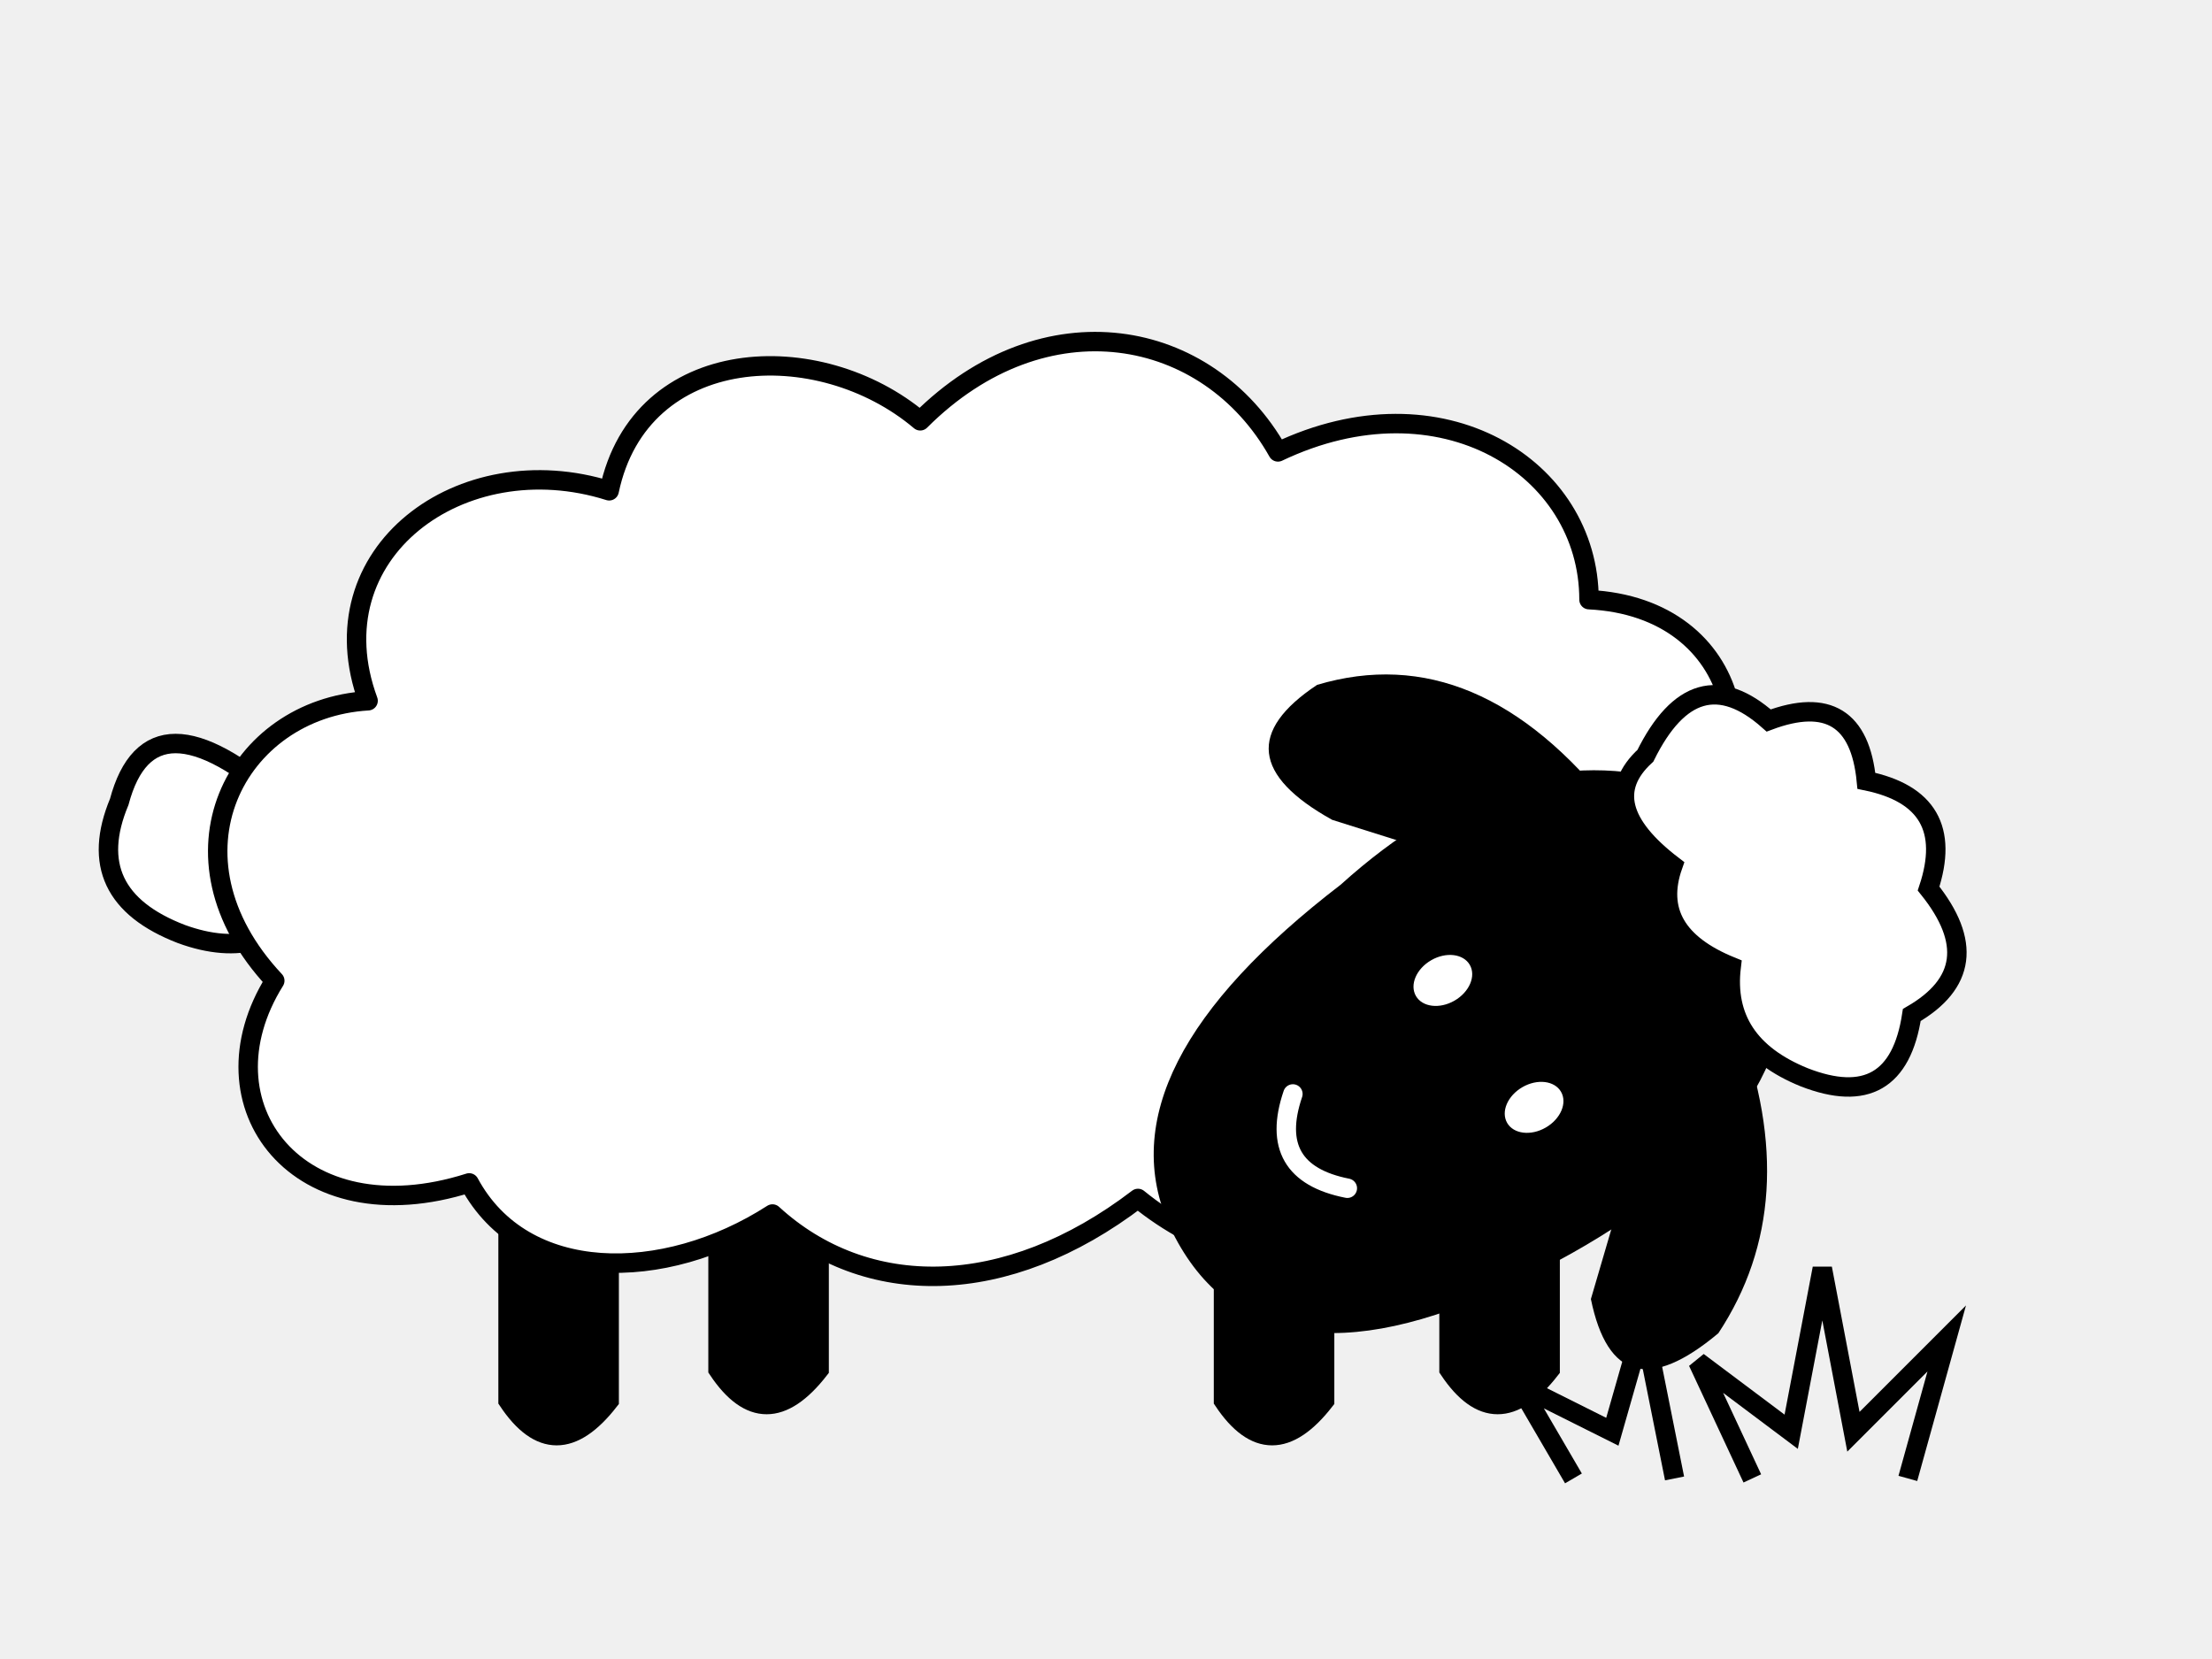
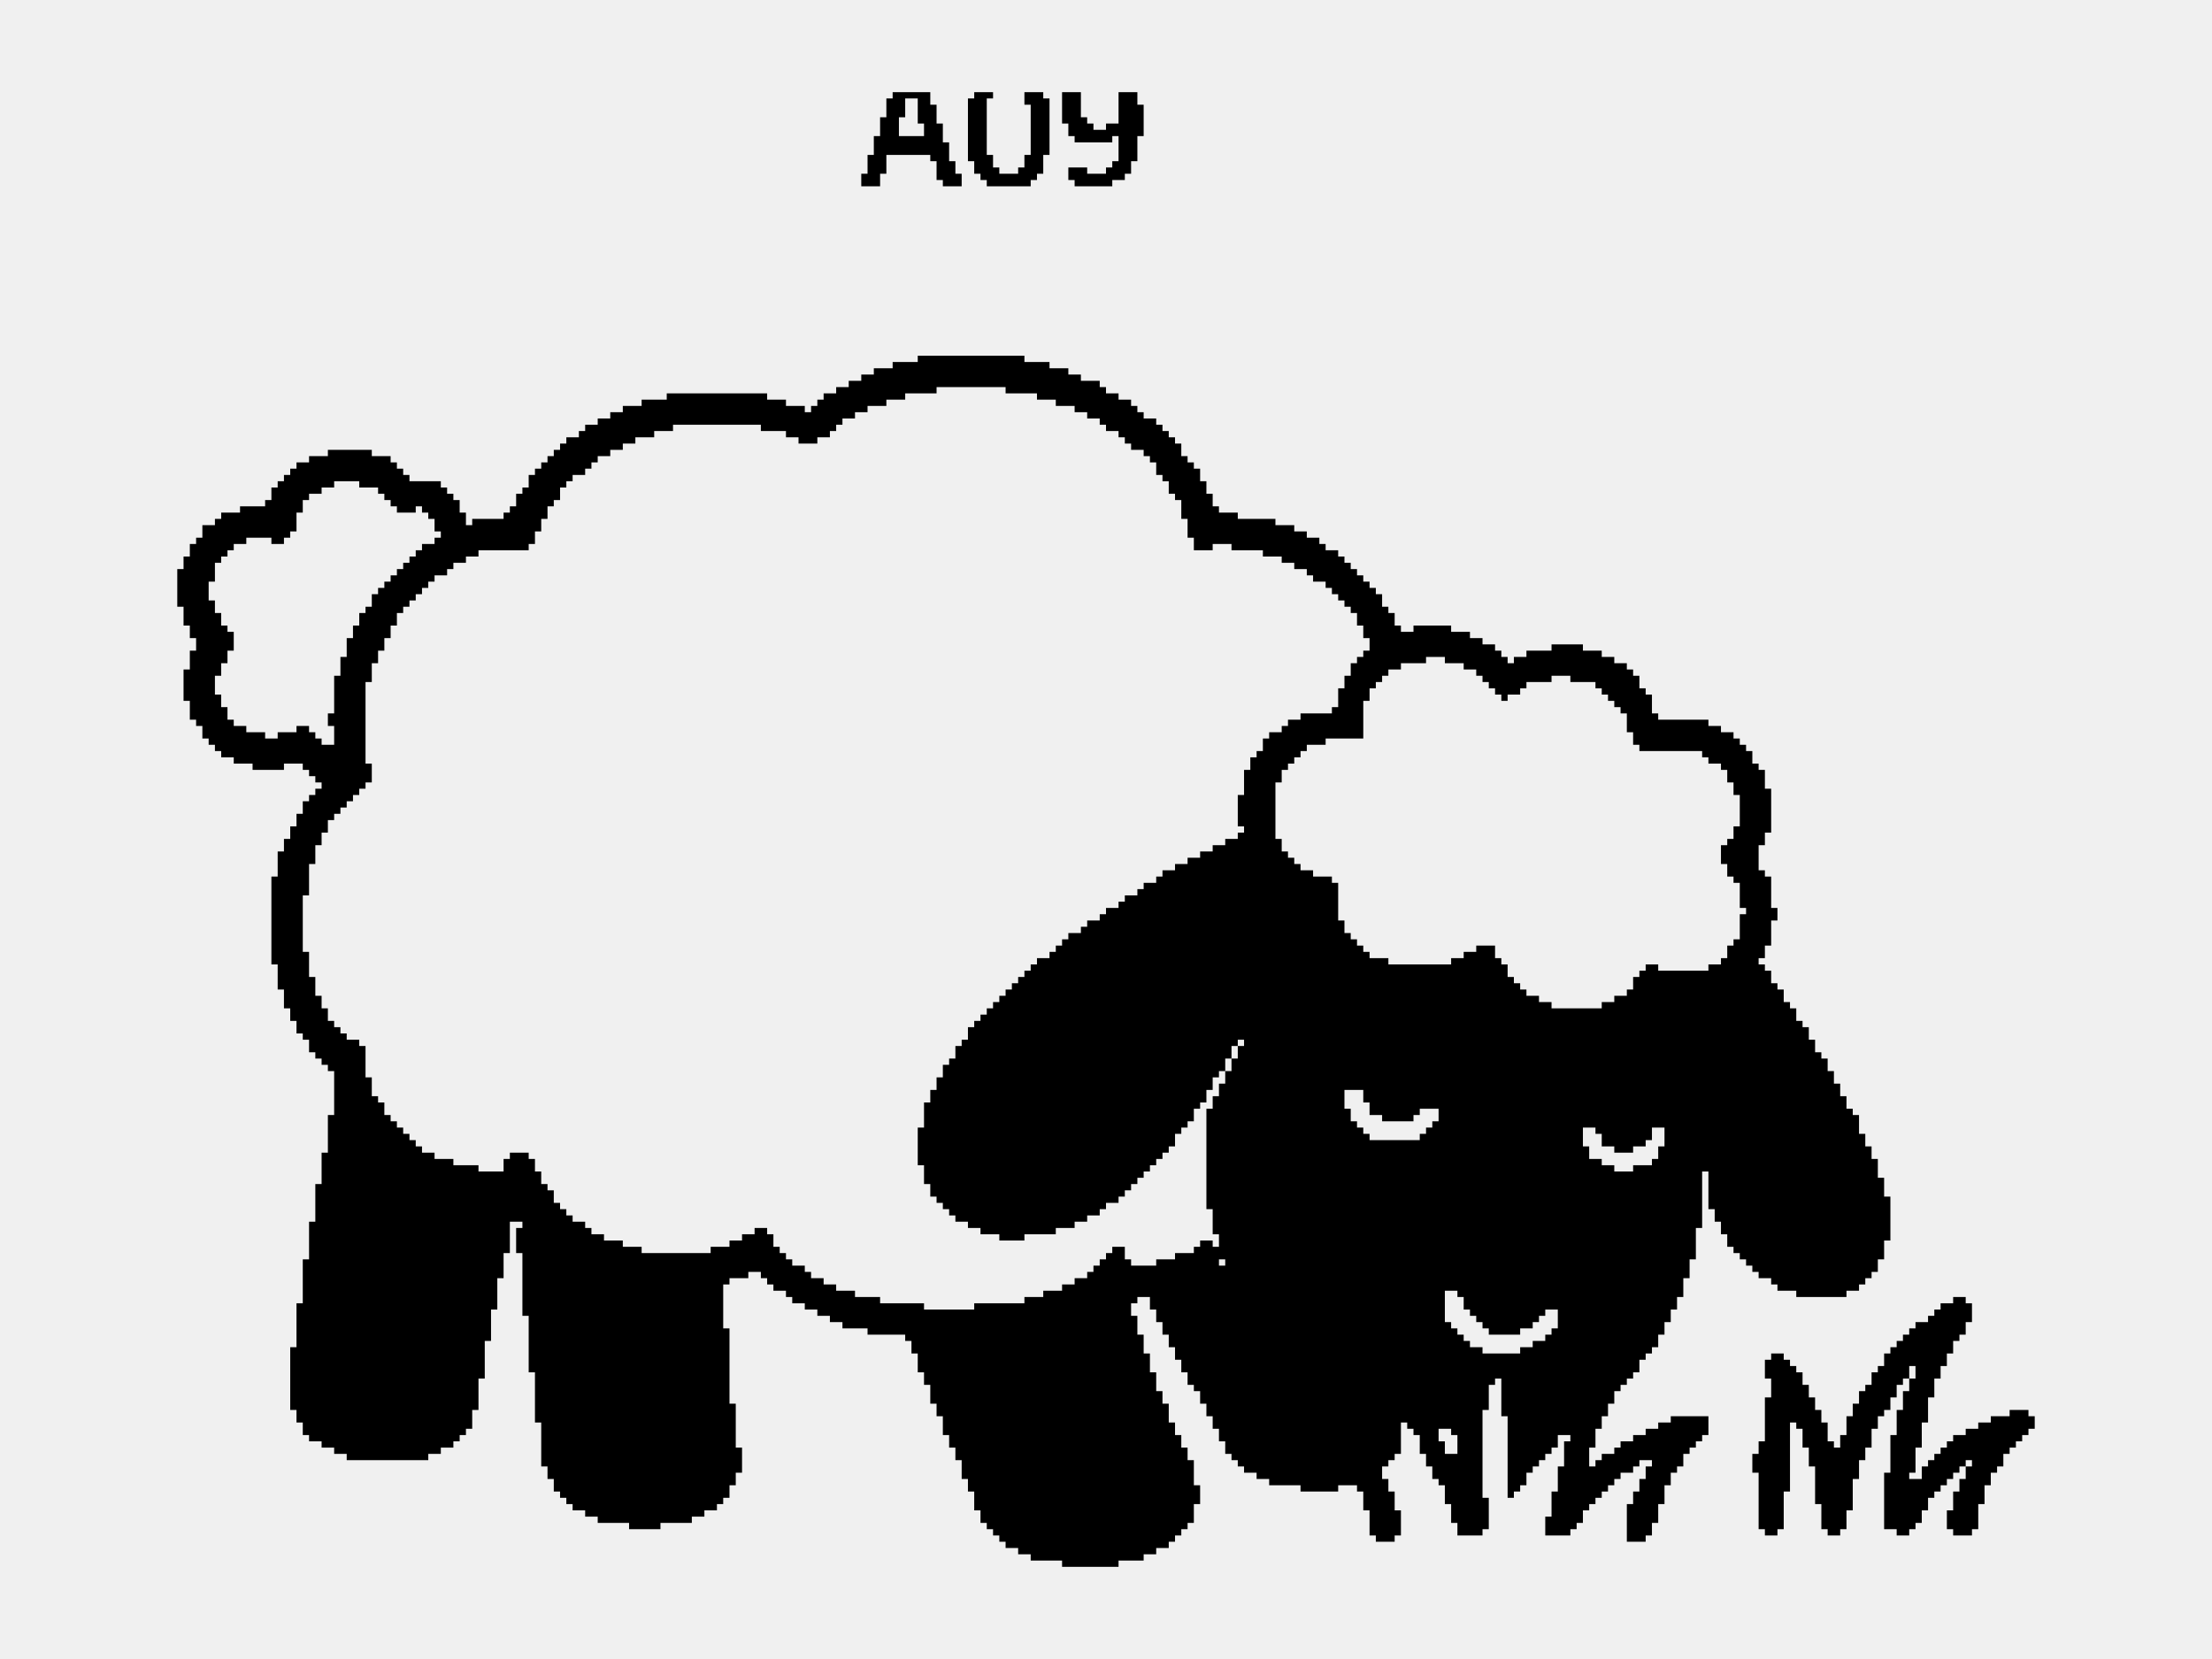
- <svg xmlns="http://www.w3.org/2000/svg" width="256" height="192" viewBox="0 0 256 192">
-   <g transform="translate(12 10) scale(.9)">
-     <path d="M23 92q-17-15-21 0q-5 12 8 17q11 4 17-5" fill="white" stroke="black" stroke-width="2.5" />
-     <path d="M52 130v39q6 9 13 0v-39M79 132v33q6 9 13 0v-33M144 130v39q6 9 13 0v-39M173 126v39q6 9 13 0v-39" fill="black" stroke="black" stroke-width="2.5" />
-     <path d="M47 141C25 148 12 131 22 115C7 99 17 80 34 79C27 60 46 46 65 52C69 33 92 32 105 43C121 27 142 31 151 47C172 37 191 49 191 66C211 67 215 88 202 99C214 119 199 136 181 134C171 154 149 156 133 143C116 156 98 156 86 145C72 154 54 154 47 141Z" fill="white" stroke="black" stroke-width="2.5" stroke-linejoin="round" />
-     <g transform="translate(-5 14)">
-       <g transform="rotate(60 183 93)">
-         <path d="M181 64q-16 15-10 43q5 38 26 40q24 2 27-33q3-37-15-49Z" fill="black" stroke="black" stroke-width="2.5" />
-         <path d="M179 72q-28 4-33 25q1 16 16 7l24-22M211 72q24 4 33 22q3 17-12 12l-21-22" fill="black" />
-         <ellipse cx="187" cy="102" rx="3" ry="4" fill="white" />
-         <ellipse cx="207" cy="100" rx="3" ry="4" fill="white" />
-         <path d="M190 126q7 8 14 0" fill="none" stroke="white" stroke-width="2.5" stroke-linecap="round" />
-         <path d="M175 65q-8-12 4-16q2-12 13-7q8-9 16 0q13-2 13 10q10 8 0 16q-9 7-17 1q-9 7-15 0q-12 5-14-4Z" fill="white" stroke="black" stroke-width="2.5" />
-       </g>
-     </g>
-     <path d="M212 179l-7-15 12 9 4-21 4 21 12-12-5 18m-43 0-7-12 12 6 4-14 4 20" stroke="black" stroke-width="2.5" fill="none" />
+ <svg xmlns="http://www.w3.org/2000/svg" width="384" height="288" viewBox="0 0 384 288">
+   <g transform="translate(30.77447 16) scale(1.089362)">
+     <path fill="black" d="M114 0h6v1h-6ZM127 0h3v1h-3ZM135 0h3v1h-3ZM141 0h3v1h-3ZM150 0h3v1h-3ZM113 1h3v1h-3ZM118 1h2v1h-2ZM126 1h3v1h-3ZM135 1h4v1h-4ZM141 1h3v1h-3ZM150 1h3v1h-3ZM113 2h3v1h-3ZM118 2h3v1h-3ZM126 2h3v1h-3ZM136 2h3v1h-3ZM141 2h3v1h-3ZM150 2h4v1h-4ZM113 3h3v1h-3ZM118 3h3v1h-3ZM126 3h3v1h-3ZM136 3h3v1h-3ZM141 3h3v1h-3ZM150 3h4v1h-4ZM112 4h3v1h-3ZM118 4h3v1h-3ZM126 4h3v1h-3ZM136 4h3v1h-3ZM141 4h4v1h-4ZM150 4h4v1h-4ZM112 5h3v1h-3ZM119 5h3v1h-3ZM126 5h3v1h-3ZM136 5h3v1h-3ZM142 5h4v1h-4ZM148 5h6v1h-6ZM112 6h3v1h-3ZM119 6h3v1h-3ZM126 6h3v1h-3ZM136 6h3v1h-3ZM142 6h12v1h-12ZM111 7h11v1h-11ZM126 7h3v1h-3ZM136 7h3v1h-3ZM143 7h6v1h-6ZM150 7h3v1h-3ZM111 8h12v1h-12ZM126 8h3v1h-3ZM136 8h3v1h-3ZM150 8h3v1h-3ZM111 9h12v1h-12ZM126 9h3v1h-3ZM136 9h3v1h-3ZM150 9h3v1h-3ZM110 10h3v1h-3ZM120 10h3v1h-3ZM126 10h4v1h-4ZM135 10h3v1h-3ZM150 10h3v1h-3ZM110 11h3v1h-3ZM121 11h3v1h-3ZM127 11h3v1h-3ZM135 11h3v1h-3ZM149 11h3v1h-3ZM110 12h3v1h-3ZM121 12h3v1h-3ZM127 12h4v1h-4ZM134 12h4v1h-4ZM142 12h3v1h-3ZM148 12h4v1h-4ZM109 13h3v1h-3ZM121 13h4v1h-4ZM128 13h9v1h-9ZM142 13h9v1h-9ZM109 14h3v1h-3ZM122 14h3v1h-3ZM129 14h7v1h-7ZM143 14h6v1h-6ZM118 42h17v1h-17ZM114 43h25v1h-25ZM111 44h31v1h-31ZM109 45h35v1h-35ZM107 46h40v1h-40ZM105 47h16v1h-16ZM132 47h16v1h-16ZM78 48h16v1h-16ZM103 48h13v1h-13ZM137 48h13v1h-13ZM74 49h23v1h-23ZM102 49h11v1h-11ZM140 49h12v1h-12ZM71 50h29v1h-29ZM101 50h9v1h-9ZM143 50h10v1h-10ZM69 51h39v1h-39ZM145 51h9v1h-9ZM67 52h39v1h-39ZM147 52h9v1h-9ZM65 53h14v1h-14ZM93 53h12v1h-12ZM148 53h9v1h-9ZM64 54h12v1h-12ZM97 54h7v1h-7ZM150 54h8v1h-8ZM62 55h11v1h-11ZM99 55h3v1h-3ZM151 55h8v1h-8ZM61 56h10v1h-10ZM152 56h8v1h-8ZM24 57h7v1h-7ZM60 57h9v1h-9ZM154 57h6v1h-6ZM21 58h13v1h-13ZM59 58h8v1h-8ZM155 58h6v1h-6ZM19 59h16v1h-16ZM58 59h8v1h-8ZM156 59h6v1h-6ZM18 60h18v1h-18ZM57 60h8v1h-8ZM156 60h7v1h-7ZM17 61h20v1h-20ZM56 61h7v1h-7ZM157 61h6v1h-6ZM16 62h9v1h-9ZM29 62h13v1h-13ZM56 62h6v1h-6ZM158 62h6v1h-6ZM15 63h8v1h-8ZM32 63h11v1h-11ZM55 63h6v1h-6ZM158 63h6v1h-6ZM15 64h6v1h-6ZM33 64h11v1h-11ZM54 64h7v1h-7ZM159 64h6v1h-6ZM14 65h6v1h-6ZM34 65h11v1h-11ZM54 65h6v1h-6ZM160 65h5v1h-5ZM10 66h10v1h-10ZM35 66h3v1h-3ZM39 66h6v1h-6ZM53 66h6v1h-6ZM160 66h6v1h-6ZM7 67h12v1h-12ZM40 67h6v1h-6ZM52 67h7v1h-7ZM160 67h9v1h-9ZM6 68h13v1h-13ZM41 68h5v1h-5ZM47 68h11v1h-11ZM161 68h14v1h-14ZM4 69h15v1h-15ZM41 69h17v1h-17ZM161 69h17v1h-17ZM4 70h14v1h-14ZM42 70h15v1h-15ZM161 70h19v1h-19ZM3 71h8v1h-8ZM15 71h2v1h-2ZM41 71h16v1h-16ZM162 71h20v1h-20ZM2 72h7v1h-7ZM39 72h17v1h-17ZM162 72h3v1h-3ZM168 72h15v1h-15ZM2 73h6v1h-6ZM38 73h10v1h-10ZM173 73h12v1h-12ZM1 74h6v1h-6ZM37 74h9v1h-9ZM176 74h10v1h-10ZM1 75h5v1h-5ZM36 75h8v1h-8ZM178 75h9v1h-9ZM0 76h6v1h-6ZM35 76h8v1h-8ZM180 76h8v1h-8ZM0 77h6v1h-6ZM34 77h7v1h-7ZM181 77h8v1h-8ZM0 78h5v1h-5ZM33 78h7v1h-7ZM183 78h7v1h-7ZM0 79h5v1h-5ZM32 79h7v1h-7ZM184 79h7v1h-7ZM0 80h5v1h-5ZM31 80h7v1h-7ZM185 80h7v1h-7ZM0 81h6v1h-6ZM31 81h6v1h-6ZM186 81h6v1h-6ZM1 82h5v1h-5ZM30 82h6v1h-6ZM187 82h6v1h-6ZM1 83h6v1h-6ZM29 83h6v1h-6ZM188 83h6v1h-6ZM1 84h6v1h-6ZM29 84h6v1h-6ZM188 84h6v1h-6ZM2 85h6v1h-6ZM28 85h6v1h-6ZM189 85h6v1h-6ZM197 85h6v1h-6ZM2 86h7v1h-7ZM28 86h6v1h-6ZM189 86h17v1h-17ZM3 87h6v1h-6ZM27 87h6v1h-6ZM190 87h18v1h-18ZM3 88h6v1h-6ZM27 88h6v1h-6ZM190 88h20v1h-20ZM219 88h5v1h-5ZM2 89h6v1h-6ZM27 89h5v1h-5ZM189 89h22v1h-22ZM215 89h12v1h-12ZM2 90h6v1h-6ZM26 90h6v1h-6ZM188 90h11v1h-11ZM202 90h10v1h-10ZM213 90h16v1h-16ZM2 91h5v1h-5ZM26 91h5v1h-5ZM187 91h8v1h-8ZM205 91h26v1h-26ZM1 92h6v1h-6ZM26 92h5v1h-5ZM187 92h6v1h-6ZM207 92h25v1h-25ZM1 93h5v1h-5ZM25 93h6v1h-6ZM186 93h6v1h-6ZM208 93h11v1h-11ZM222 93h11v1h-11ZM1 94h5v1h-5ZM25 94h5v1h-5ZM186 94h5v1h-5ZM209 94h6v1h-6ZM226 94h7v1h-7ZM1 95h5v1h-5ZM25 95h5v1h-5ZM185 95h5v1h-5ZM210 95h4v1h-4ZM227 95h7v1h-7ZM1 96h6v1h-6ZM25 96h5v1h-5ZM185 96h5v1h-5ZM211 96h1v1h-1ZM228 96h7v1h-7ZM2 97h5v1h-5ZM25 97h5v1h-5ZM185 97h4v1h-4ZM229 97h6v1h-6ZM2 98h6v1h-6ZM25 98h5v1h-5ZM184 98h5v1h-5ZM230 98h5v1h-5ZM2 99h6v1h-6ZM24 99h6v1h-6ZM179 99h10v1h-10ZM231 99h5v1h-5ZM3 100h6v1h-6ZM24 100h6v1h-6ZM177 100h12v1h-12ZM231 100h13v1h-13ZM4 101h7v1h-7ZM19 101h2v1h-2ZM25 101h5v1h-5ZM176 101h13v1h-13ZM231 101h15v1h-15ZM4 102h10v1h-10ZM16 102h6v1h-6ZM25 102h5v1h-5ZM174 102h15v1h-15ZM232 102h16v1h-16ZM5 103h18v1h-18ZM25 103h5v1h-5ZM173 103h10v1h-10ZM232 103h17v1h-17ZM6 104h24v1h-24ZM173 104h7v1h-7ZM233 104h17v1h-17ZM7 105h23v1h-23ZM172 105h7v1h-7ZM243 105h8v1h-8ZM9 106h21v1h-21ZM171 106h7v1h-7ZM244 106h7v1h-7ZM12 107h5v1h-5ZM20 107h11v1h-11ZM171 107h6v1h-6ZM246 107h6v1h-6ZM21 108h10v1h-10ZM170 108h6v1h-6ZM247 108h6v1h-6ZM22 109h9v1h-9ZM170 109h6v1h-6ZM247 109h6v1h-6ZM23 110h7v1h-7ZM170 110h5v1h-5ZM248 110h5v1h-5ZM22 111h7v1h-7ZM170 111h5v1h-5ZM248 111h6v1h-6ZM21 112h7v1h-7ZM169 112h6v1h-6ZM249 112h5v1h-5ZM20 113h7v1h-7ZM169 113h6v1h-6ZM249 113h5v1h-5ZM20 114h6v1h-6ZM169 114h6v1h-6ZM249 114h5v1h-5ZM19 115h6v1h-6ZM169 115h6v1h-6ZM249 115h5v1h-5ZM19 116h5v1h-5ZM169 116h6v1h-6ZM249 116h5v1h-5ZM18 117h6v1h-6ZM170 117h5v1h-5ZM248 117h6v1h-6ZM18 118h5v1h-5ZM169 118h6v1h-6ZM248 118h5v1h-5ZM17 119h6v1h-6ZM167 119h9v1h-9ZM247 119h6v1h-6ZM17 120h5v1h-5ZM165 120h11v1h-11ZM246 120h6v1h-6ZM16 121h6v1h-6ZM163 121h14v1h-14ZM246 121h6v1h-6ZM16 122h6v1h-6ZM161 122h17v1h-17ZM246 122h6v1h-6ZM16 123h5v1h-5ZM159 123h20v1h-20ZM247 123h5v1h-5ZM16 124h5v1h-5ZM157 124h24v1h-24ZM247 124h6v1h-6ZM15 125h6v1h-6ZM156 125h28v1h-28ZM248 125h6v1h-6ZM15 126h6v1h-6ZM154 126h31v1h-31ZM249 126h5v1h-5ZM15 127h6v1h-6ZM153 127h32v1h-32ZM249 127h5v1h-5ZM15 128h5v1h-5ZM151 128h34v1h-34ZM249 128h5v1h-5ZM15 129h5v1h-5ZM150 129h35v1h-35ZM249 129h5v1h-5ZM15 130h5v1h-5ZM148 130h37v1h-37ZM250 130h5v1h-5ZM15 131h5v1h-5ZM147 131h38v1h-38ZM249 131h6v1h-6ZM15 132h5v1h-5ZM145 132h41v1h-41ZM249 132h5v1h-5ZM15 133h5v1h-5ZM144 133h42v1h-42ZM249 133h5v1h-5ZM15 134h5v1h-5ZM142 134h45v1h-45ZM249 134h5v1h-5ZM15 135h5v1h-5ZM141 135h47v1h-47ZM248 135h6v1h-6ZM15 136h5v1h-5ZM140 136h49v1h-49ZM207 136h3v1h-3ZM247 136h6v1h-6ZM15 137h6v1h-6ZM139 137h51v1h-51ZM205 137h5v1h-5ZM247 137h6v1h-6ZM15 138h6v1h-6ZM137 138h56v1h-56ZM203 138h8v1h-8ZM246 138h6v1h-6ZM16 139h5v1h-5ZM136 139h76v1h-76ZM234 139h2v1h-2ZM244 139h9v1h-9ZM16 140h5v1h-5ZM135 140h77v1h-77ZM233 140h21v1h-21ZM16 141h6v1h-6ZM134 141h79v1h-79ZM232 141h22v1h-22ZM16 142h6v1h-6ZM133 142h81v1h-81ZM232 142h23v1h-23ZM17 143h5v1h-5ZM132 143h83v1h-83ZM231 143h25v1h-25ZM17 144h6v1h-6ZM131 144h86v1h-86ZM229 144h27v1h-27ZM17 145h6v1h-6ZM130 145h89v1h-89ZM227 145h30v1h-30ZM18 146h6v1h-6ZM129 146h129v1h-129ZM18 147h6v1h-6ZM128 147h130v1h-130ZM19 148h6v1h-6ZM127 148h132v1h-132ZM19 149h7v1h-7ZM126 149h134v1h-134ZM20 150h7v1h-7ZM126 150h134v1h-134ZM21 151h8v1h-8ZM125 151h44v1h-44ZM170 151h91v1h-91ZM21 152h9v1h-9ZM124 152h44v1h-44ZM169 152h92v1h-92ZM22 153h8v1h-8ZM124 153h44v1h-44ZM169 153h93v1h-93ZM23 154h7v1h-7ZM123 154h44v1h-44ZM168 154h95v1h-95ZM24 155h6v1h-6ZM122 155h45v1h-45ZM168 155h95v1h-95ZM25 156h5v1h-5ZM122 156h44v1h-44ZM167 156h97v1h-97ZM25 157h6v1h-6ZM121 157h44v1h-44ZM167 157h97v1h-97ZM25 158h6v1h-6ZM121 158h44v1h-44ZM166 158h99v1h-99ZM25 159h6v1h-6ZM120 159h44v1h-44ZM166 159h20v1h-20ZM189 159h76v1h-76ZM25 160h7v1h-7ZM120 160h44v1h-44ZM165 160h21v1h-21ZM189 160h77v1h-77ZM25 161h8v1h-8ZM119 161h44v1h-44ZM165 161h21v1h-21ZM190 161h76v1h-76ZM25 162h8v1h-8ZM119 162h43v1h-43ZM164 162h23v1h-23ZM190 162h8v1h-8ZM201 162h66v1h-66ZM24 163h10v1h-10ZM119 163h43v1h-43ZM164 163h23v1h-23ZM192 163h5v1h-5ZM201 163h67v1h-67ZM24 164h11v1h-11ZM119 164h42v1h-42ZM164 164h24v1h-24ZM200 164h68v1h-68ZM24 165h12v1h-12ZM118 165h42v1h-42ZM164 165h25v1h-25ZM199 165h25v1h-25ZM226 165h9v1h-9ZM237 165h31v1h-31ZM24 166h13v1h-13ZM118 166h41v1h-41ZM164 166h26v1h-26ZM198 166h26v1h-26ZM227 166h8v1h-8ZM237 166h32v1h-32ZM24 167h14v1h-14ZM118 167h41v1h-41ZM164 167h60v1h-60ZM227 167h7v1h-7ZM237 167h32v1h-32ZM24 168h15v1h-15ZM118 168h40v1h-40ZM164 168h61v1h-61ZM229 168h3v1h-3ZM236 168h34v1h-34ZM23 169h18v1h-18ZM53 169h3v1h-3ZM118 169h39v1h-39ZM164 169h61v1h-61ZM236 169h34v1h-34ZM23 170h21v1h-21ZM52 170h5v1h-5ZM118 170h38v1h-38ZM164 170h63v1h-63ZM235 170h36v1h-36ZM23 171h25v1h-25ZM52 171h5v1h-5ZM119 171h36v1h-36ZM164 171h65v1h-65ZM232 171h39v1h-39ZM23 172h35v1h-35ZM119 172h35v1h-35ZM164 172h79v1h-79ZM244 172h27v1h-27ZM23 173h35v1h-35ZM119 173h34v1h-34ZM164 173h79v1h-79ZM244 173h28v1h-28ZM22 174h37v1h-37ZM120 174h32v1h-32ZM164 174h79v1h-79ZM244 174h28v1h-28ZM22 175h38v1h-38ZM120 175h31v1h-31ZM164 175h79v1h-79ZM244 175h28v1h-28ZM22 176h38v1h-38ZM121 176h29v1h-29ZM164 176h79v1h-79ZM244 176h29v1h-29ZM22 177h39v1h-39ZM122 177h26v1h-26ZM164 177h79v1h-79ZM244 177h29v1h-29ZM22 178h40v1h-40ZM123 178h24v1h-24ZM165 178h78v1h-78ZM245 178h28v1h-28ZM22 179h41v1h-41ZM124 179h21v1h-21ZM165 179h78v1h-78ZM245 179h28v1h-28ZM21 180h32v1h-32ZM55 180h10v1h-10ZM126 180h17v1h-17ZM165 180h78v1h-78ZM246 180h27v1h-27ZM21 181h32v1h-32ZM54 181h12v1h-12ZM92 181h2v1h-2ZM128 181h12v1h-12ZM165 181h77v1h-77ZM246 181h27v1h-27ZM21 182h32v1h-32ZM54 182h14v1h-14ZM90 182h5v1h-5ZM131 182h4v1h-4ZM166 182h76v1h-76ZM247 182h26v1h-26ZM21 183h32v1h-32ZM54 183h17v1h-17ZM88 183h7v1h-7ZM163 183h2v1h-2ZM166 183h76v1h-76ZM247 183h25v1h-25ZM21 184h32v1h-32ZM54 184h20v1h-20ZM85 184h11v1h-11ZM149 184h2v1h-2ZM162 184h80v1h-80ZM248 184h24v1h-24ZM21 185h31v1h-31ZM55 185h42v1h-42ZM148 185h3v1h-3ZM159 185h83v1h-83ZM249 185h23v1h-23ZM20 186h32v1h-32ZM55 186h43v1h-43ZM147 186h5v1h-5ZM156 186h10v1h-10ZM167 186h74v1h-74ZM250 186h21v1h-21ZM20 187h32v1h-32ZM55 187h45v1h-45ZM146 187h95v1h-95ZM251 187h20v1h-20ZM20 188h32v1h-32ZM55 188h36v1h-36ZM93 188h8v1h-8ZM145 188h96v1h-96ZM252 188h18v1h-18ZM20 189h31v1h-31ZM55 189h33v1h-33ZM94 189h9v1h-9ZM143 189h97v1h-97ZM254 189h15v1h-15ZM20 190h31v1h-31ZM55 190h32v1h-32ZM95 190h10v1h-10ZM141 190h99v1h-99ZM255 190h13v1h-13ZM20 191h31v1h-31ZM55 191h32v1h-32ZM97 191h11v1h-11ZM138 191h64v1h-64ZM204 191h36v1h-36ZM258 191h8v1h-8ZM20 192h31v1h-31ZM55 192h32v1h-32ZM98 192h14v1h-14ZM135 192h18v1h-18ZM155 192h47v1h-47ZM205 192h34v1h-34ZM283 192h2v1h-2ZM19 193h32v1h-32ZM55 193h32v1h-32ZM100 193h19v1h-19ZM127 193h25v1h-25ZM155 193h47v1h-47ZM205 193h34v1h-34ZM281 193h5v1h-5ZM19 194h31v1h-31ZM55 194h32v1h-32ZM102 194h50v1h-50ZM156 194h46v1h-46ZM206 194h12v1h-12ZM220 194h18v1h-18ZM280 194h6v1h-6ZM19 195h31v1h-31ZM56 195h31v1h-31ZM104 195h49v1h-49ZM156 195h46v1h-46ZM207 195h10v1h-10ZM220 195h18v1h-18ZM279 195h7v1h-7ZM19 196h31v1h-31ZM56 196h31v1h-31ZM106 196h47v1h-47ZM157 196h46v1h-46ZM208 196h8v1h-8ZM220 196h17v1h-17ZM277 196h8v1h-8ZM19 197h31v1h-31ZM56 197h32v1h-32ZM110 197h43v1h-43ZM157 197h47v1h-47ZM209 197h5v1h-5ZM219 197h18v1h-18ZM276 197h9v1h-9ZM19 198h31v1h-31ZM56 198h32v1h-32ZM116 198h38v1h-38ZM158 198h47v1h-47ZM218 198h18v1h-18ZM275 198h9v1h-9ZM19 199h30v1h-30ZM56 199h32v1h-32ZM117 199h37v1h-37ZM158 199h48v1h-48ZM216 199h20v1h-20ZM274 199h9v1h-9ZM18 200h31v1h-31ZM56 200h32v1h-32ZM117 200h37v1h-37ZM159 200h49v1h-49ZM214 200h21v1h-21ZM273 200h10v1h-10ZM18 201h31v1h-31ZM56 201h32v1h-32ZM118 201h37v1h-37ZM159 201h75v1h-75ZM254 201h2v1h-2ZM272 201h10v1h-10ZM18 202h31v1h-31ZM56 202h32v1h-32ZM118 202h37v1h-37ZM160 202h73v1h-73ZM253 202h4v1h-4ZM272 202h10v1h-10ZM18 203h31v1h-31ZM56 203h32v1h-32ZM118 203h37v1h-37ZM160 203h73v1h-73ZM253 203h5v1h-5ZM271 203h5v1h-5ZM277 203h4v1h-4ZM18 204h31v1h-31ZM57 204h31v1h-31ZM119 204h37v1h-37ZM161 204h71v1h-71ZM253 204h6v1h-6ZM270 204h6v1h-6ZM277 204h4v1h-4ZM18 205h30v1h-30ZM57 205h31v1h-31ZM119 205h37v1h-37ZM161 205h49v1h-49ZM211 205h20v1h-20ZM254 205h5v1h-5ZM270 205h5v1h-5ZM276 205h4v1h-4ZM18 206h30v1h-30ZM57 206h31v1h-31ZM120 206h36v1h-36ZM162 206h47v1h-47ZM211 206h19v1h-19ZM254 206h6v1h-6ZM269 206h5v1h-5ZM276 206h4v1h-4ZM18 207h30v1h-30ZM57 207h31v1h-31ZM120 207h37v1h-37ZM163 207h46v1h-46ZM211 207h18v1h-18ZM254 207h6v1h-6ZM268 207h6v1h-6ZM275 207h5v1h-5ZM18 208h30v1h-30ZM57 208h31v1h-31ZM120 208h37v1h-37ZM163 208h46v1h-46ZM211 208h18v1h-18ZM253 208h8v1h-8ZM268 208h5v1h-5ZM275 208h4v1h-4ZM18 209h30v1h-30ZM57 209h32v1h-32ZM121 209h37v1h-37ZM164 209h45v1h-45ZM211 209h17v1h-17ZM253 209h8v1h-8ZM267 209h6v1h-6ZM275 209h4v1h-4ZM19 210h28v1h-28ZM57 210h32v1h-32ZM121 210h37v1h-37ZM164 210h44v1h-44ZM211 210h17v1h-17ZM253 210h9v1h-9ZM267 210h5v1h-5ZM274 210h5v1h-5ZM292 210h3v1h-3ZM19 211h28v1h-28ZM57 211h32v1h-32ZM122 211h36v1h-36ZM165 211h43v1h-43ZM212 211h15v1h-15ZM238 211h6v1h-6ZM253 211h9v1h-9ZM266 211h5v1h-5ZM274 211h5v1h-5ZM289 211h7v1h-7ZM20 212h27v1h-27ZM58 212h31v1h-31ZM122 212h37v1h-37ZM165 212h30v1h-30ZM196 212h12v1h-12ZM212 212h15v1h-15ZM236 212h8v1h-8ZM253 212h4v1h-4ZM258 212h5v1h-5ZM266 212h5v1h-5ZM274 212h4v1h-4ZM287 212h9v1h-9ZM20 213h26v1h-26ZM58 213h31v1h-31ZM122 213h37v1h-37ZM166 213h29v1h-29ZM197 213h4v1h-4ZM203 213h5v1h-5ZM212 213h14v1h-14ZM234 213h10v1h-10ZM253 213h4v1h-4ZM259 213h4v1h-4ZM266 213h4v1h-4ZM274 213h4v1h-4ZM285 213h10v1h-10ZM21 214h24v1h-24ZM58 214h31v1h-31ZM123 214h37v1h-37ZM166 214h29v1h-29ZM198 214h3v1h-3ZM204 214h4v1h-4ZM212 214h8v1h-8ZM222 214h4v1h-4ZM232 214h11v1h-11ZM253 214h4v1h-4ZM259 214h4v1h-4ZM265 214h5v1h-5ZM273 214h5v1h-5ZM283 214h11v1h-11ZM23 215h21v1h-21ZM58 215h31v1h-31ZM123 215h37v1h-37ZM167 215h28v1h-28ZM198 215h4v1h-4ZM204 215h4v1h-4ZM212 215h8v1h-8ZM221 215h5v1h-5ZM230 215h12v1h-12ZM252 215h5v1h-5ZM259 215h5v1h-5ZM265 215h5v1h-5ZM273 215h5v1h-5ZM282 215h11v1h-11ZM25 216h17v1h-17ZM58 216h32v1h-32ZM124 216h37v1h-37ZM167 216h28v1h-28ZM198 216h4v1h-4ZM204 216h4v1h-4ZM212 216h7v1h-7ZM221 216h4v1h-4ZM229 216h12v1h-12ZM252 216h5v1h-5ZM260 216h9v1h-9ZM273 216h4v1h-4ZM281 216h11v1h-11ZM27 217h13v1h-13ZM58 217h32v1h-32ZM124 217h37v1h-37ZM168 217h26v1h-26ZM199 217h9v1h-9ZM212 217h6v1h-6ZM221 217h4v1h-4ZM227 217h13v1h-13ZM251 217h6v1h-6ZM260 217h9v1h-9ZM273 217h4v1h-4ZM280 217h11v1h-11ZM58 218h32v1h-32ZM125 218h37v1h-37ZM169 218h24v1h-24ZM199 218h9v1h-9ZM212 218h5v1h-5ZM221 218h4v1h-4ZM226 218h7v1h-7ZM235 218h5v1h-5ZM251 218h6v1h-6ZM260 218h8v1h-8ZM273 218h4v1h-4ZM279 218h6v1h-6ZM286 218h5v1h-5ZM59 219h31v1h-31ZM125 219h37v1h-37ZM170 219h22v1h-22ZM200 219h8v1h-8ZM212 219h4v1h-4ZM220 219h12v1h-12ZM234 219h5v1h-5ZM251 219h6v1h-6ZM261 219h7v1h-7ZM273 219h4v1h-4ZM278 219h6v1h-6ZM285 219h5v1h-5ZM59 220h30v1h-30ZM125 220h37v1h-37ZM172 220h20v1h-20ZM200 220h8v1h-8ZM212 220h3v1h-3ZM220 220h10v1h-10ZM234 220h4v1h-4ZM252 220h5v1h-5ZM261 220h7v1h-7ZM272 220h4v1h-4ZM278 220h5v1h-5ZM285 220h4v1h-4ZM60 221h29v1h-29ZM126 221h36v1h-36ZM174 221h19v1h-19ZM201 221h7v1h-7ZM212 221h3v1h-3ZM220 221h9v1h-9ZM233 221h5v1h-5ZM252 221h5v1h-5ZM261 221h6v1h-6ZM272 221h10v1h-10ZM284 221h5v1h-5ZM60 222h28v1h-28ZM126 222h37v1h-37ZM179 222h6v1h-6ZM188 222h5v1h-5ZM202 222h6v1h-6ZM212 222h2v1h-2ZM220 222h8v1h-8ZM233 222h4v1h-4ZM252 222h5v1h-5ZM261 222h6v1h-6ZM272 222h9v1h-9ZM284 222h4v1h-4ZM61 223h27v1h-27ZM127 223h36v1h-36ZM189 223h5v1h-5ZM202 223h6v1h-6ZM212 223h1v1h-1ZM219 223h8v1h-8ZM232 223h5v1h-5ZM252 223h4v1h-4ZM261 223h6v1h-6ZM272 223h8v1h-8ZM283 223h5v1h-5ZM62 224h25v1h-25ZM127 224h36v1h-36ZM189 224h5v1h-5ZM202 224h7v1h-7ZM219 224h7v1h-7ZM232 224h5v1h-5ZM252 224h4v1h-4ZM261 224h6v1h-6ZM272 224h7v1h-7ZM283 224h5v1h-5ZM63 225h23v1h-23ZM127 225h35v1h-35ZM189 225h5v1h-5ZM203 225h6v1h-6ZM219 225h6v1h-6ZM231 225h5v1h-5ZM252 225h4v1h-4ZM262 225h5v1h-5ZM272 225h7v1h-7ZM283 225h4v1h-4ZM65 226h19v1h-19ZM128 226h34v1h-34ZM190 226h5v1h-5ZM203 226h6v1h-6ZM219 226h5v1h-5ZM231 226h5v1h-5ZM252 226h4v1h-4ZM262 226h4v1h-4ZM272 226h6v1h-6ZM282 226h5v1h-5ZM67 227h15v1h-15ZM128 227h34v1h-34ZM190 227h5v1h-5ZM203 227h6v1h-6ZM218 227h6v1h-6ZM231 227h5v1h-5ZM252 227h4v1h-4ZM262 227h4v1h-4ZM272 227h6v1h-6ZM282 227h5v1h-5ZM72 228h5v1h-5ZM129 228h32v1h-32ZM190 228h5v1h-5ZM204 228h5v1h-5ZM218 228h5v1h-5ZM231 228h4v1h-4ZM252 228h4v1h-4ZM262 228h4v1h-4ZM272 228h5v1h-5ZM282 228h5v1h-5ZM130 229h30v1h-30ZM190 229h5v1h-5ZM204 229h4v1h-4ZM218 229h4v1h-4ZM231 229h4v1h-4ZM253 229h2v1h-2ZM263 229h2v1h-2ZM274 229h2v1h-2ZM283 229h3v1h-3ZM131 230h28v1h-28ZM191 230h3v1h-3ZM231 230h3v1h-3ZM132 231h26v1h-26ZM134 232h22v1h-22ZM136 233h18v1h-18ZM141 234h9v1h-9Z" />
  </g>
</svg>
